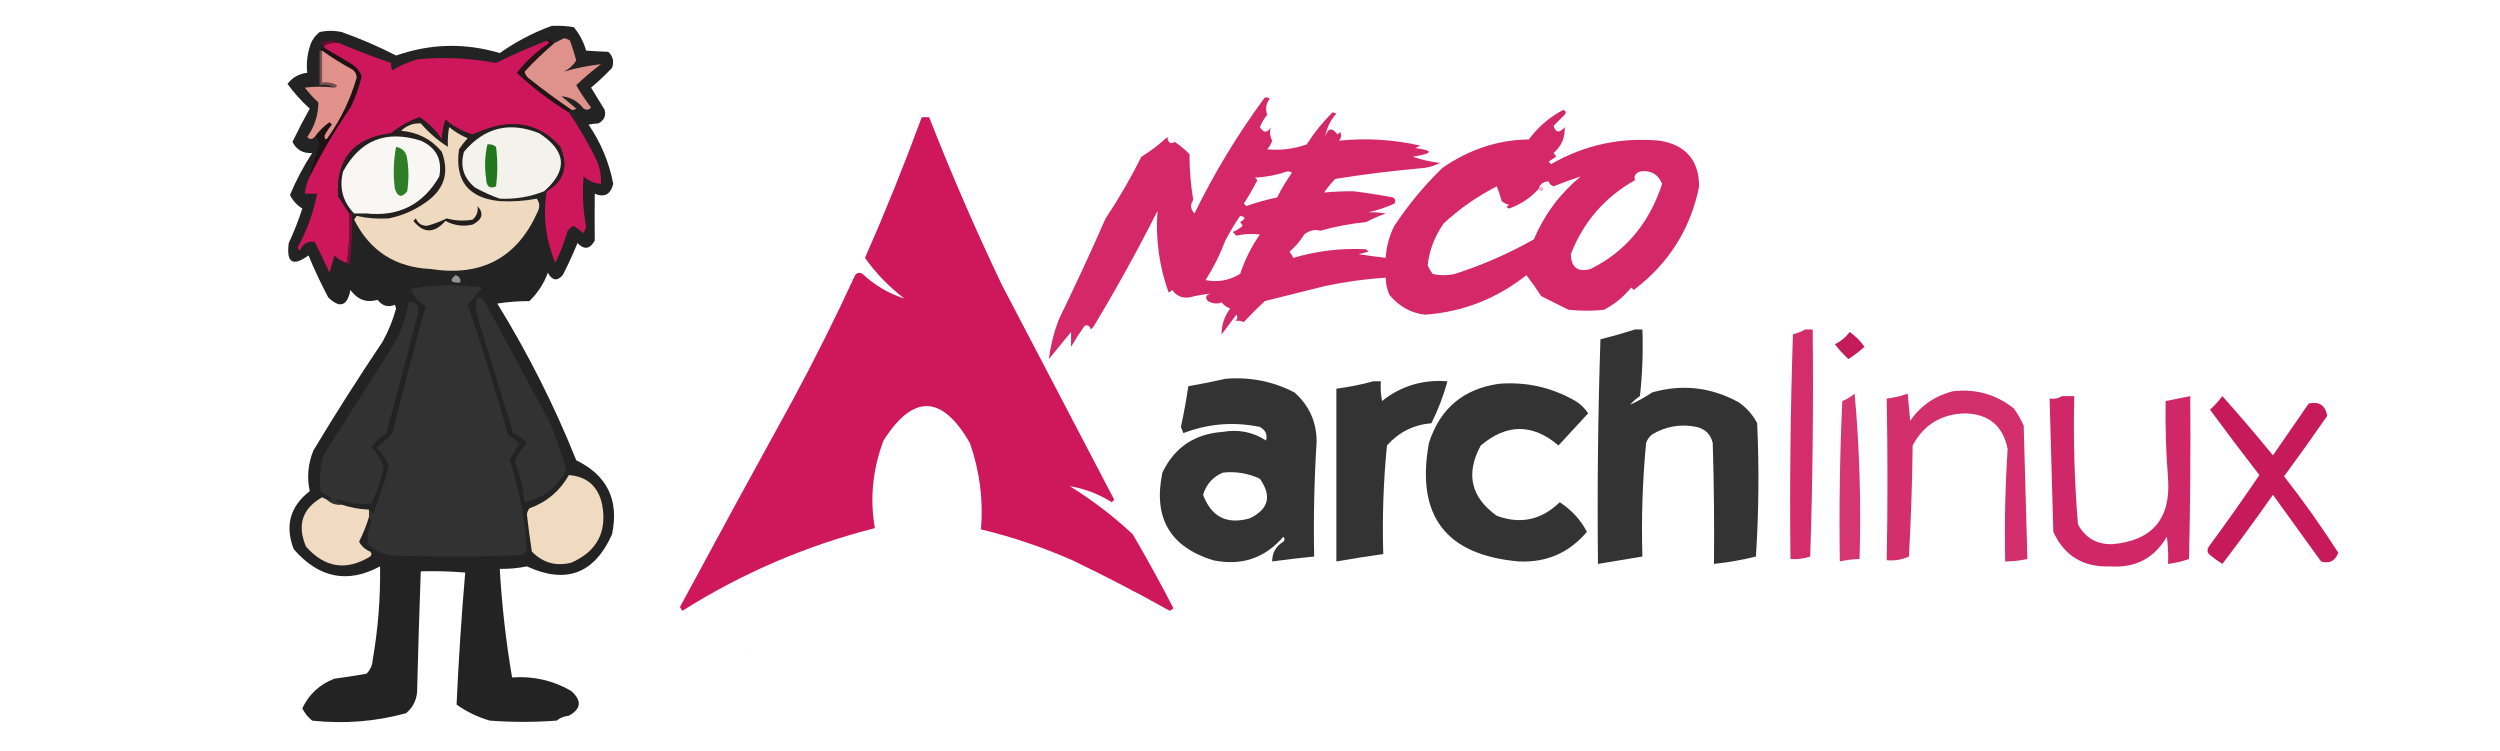
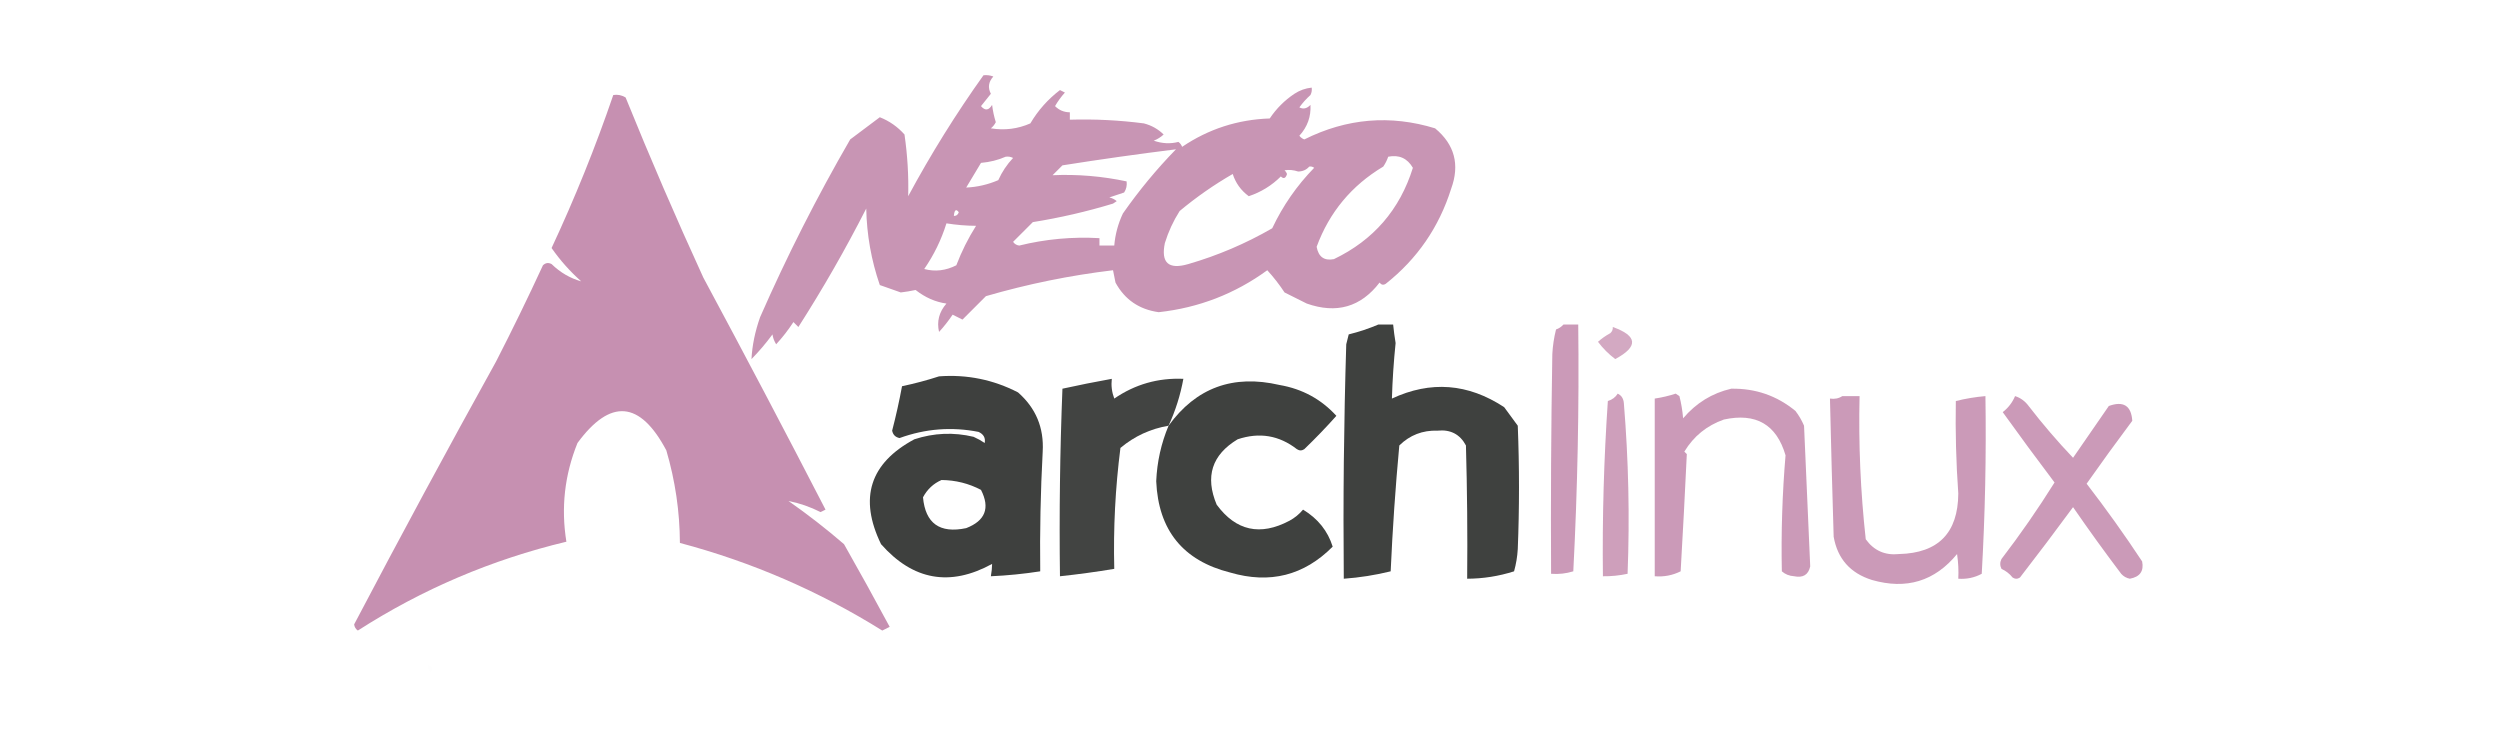
<svg xmlns="http://www.w3.org/2000/svg" version="1.1" width="1013px" height="304px" style="shape-rendering:geometricPrecision; text-rendering:geometricPrecision; image-rendering:optimizeQuality; fill-rule:evenodd; clip-rule:evenodd">
  <g>
-     <path style="opacity:0.878" fill="#060505" d="M 223.5,10.5 C 226.518,10.335 229.518,10.502 232.5,11C 234.819,13.803 236.485,16.97 237.5,20.5C 240.386,20.71 243.386,20.877 246.5,21C 248.396,22.808 248.896,24.975 248,27.5C 245.291,30.378 242.458,33.044 239.5,35.5C 241.333,38.5 243.167,41.5 245,44.5C 245.63,46.903 244.797,48.737 242.5,50C 240.915,50.085 239.582,50.251 238.5,50.5C 243.478,57.792 246.811,65.792 248.5,74.5C 247.395,78.815 244.895,80.148 241,78.5C 240.934,84.837 240.934,91.17 241,97.5C 239.053,100.986 236.72,101.319 234,98.5C 232.186,102.953 230.186,107.286 228,111.5C 225.724,114.064 223.724,113.73 222,110.5C 220.371,114.931 217.871,118.764 214.5,122C 210.153,122.002 205.82,122.335 201.5,123C 213.965,143.208 224.632,164.375 233.5,186.5C 246.081,192.664 250.914,202.664 248,216.5C 240.848,232.496 229.348,236.829 213.5,229.5C 209.868,230.246 206.202,230.579 202.5,230.5C 203.344,245.254 205.011,259.92 207.5,274.5C 216.13,273.879 224.13,275.712 231.5,280C 235.84,283.934 235.507,287.267 230.5,290C 228.616,290.216 226.949,290.883 225.5,292C 216.5,292.667 207.5,292.667 198.5,292C 193.649,290.603 189.149,288.436 185,285.5C 185.807,267.608 186.974,249.774 188.5,232C 182.509,231.501 176.509,231.334 170.5,231.5C 169.908,247.827 169.408,264.161 169,280.5C 168.681,283.973 167.181,286.806 164.5,289C 152.142,292.389 139.476,293.389 126.5,292C 124.773,290.611 123.439,288.944 122.5,287C 125.215,281.287 129.548,277.287 135.5,275C 139.848,274.427 144.181,273.76 148.5,273C 150.004,271.509 150.837,269.676 151,267.5C 153.189,254.903 154.189,242.236 154,229.5C 140.852,236.577 129.186,234.244 119,222.5C 115.379,212.996 117.546,205.162 125.5,199C 124.298,193.426 124.798,187.926 127,182.5C 135.966,167.603 145.3,152.937 155,138.5C 157.36,134.245 159.193,129.745 160.5,125C 160.333,124.5 160.167,124 160,123.5C 157.279,124.661 154.946,123.994 153,121.5C 148.555,122.804 144.888,121.471 142,117.5C 140.711,124.069 137.711,125.069 133,120.5C 130.06,114.954 127.394,109.287 125,103.5C 118.63,108.148 115.963,106.482 117,98.5C 119.11,93.945 120.944,89.278 122.5,84.5C 120.295,83.129 118.628,81.296 117.5,79C 119.983,73.032 122.983,67.366 126.5,62C 122.816,62.239 120.149,60.739 118.5,57.5C 120.721,52.89 123.054,48.39 125.5,44C 122.13,40.965 119.13,37.632 116.5,34C 118.503,31.36 121.169,29.86 124.5,29.5C 124.039,25.493 124.539,21.493 126,17.5C 126.785,15.714 127.951,14.214 129.5,13C 132.5,12.333 135.5,12.333 138.5,13C 146.079,15.69 153.412,18.856 160.5,22.5C 174.408,17.637 188.408,17.304 202.5,21.5C 209.052,16.879 216.052,13.213 223.5,10.5 Z" />
+     <path style="opacity:0.924" fill="#c48cae" d="M 398.5,30.5 C 399.873,30.343 401.207,30.51 402.5,31C 400.536,33.167 400.202,35.501 401.5,38C 400.167,39.667 398.833,41.333 397.5,43C 399.137,44.951 400.637,44.784 402,42.5C 402.287,44.891 402.787,47.224 403.5,49.5C 403.023,50.478 402.357,51.311 401.5,52C 407.042,52.913 412.375,52.246 417.5,50C 420.629,44.705 424.629,40.205 429.5,36.5C 430.167,36.833 430.833,37.167 431.5,37.5C 429.973,39.193 428.64,41.027 427.5,43C 429.158,44.663 431.158,45.496 433.5,45.5C 433.5,46.5 433.5,47.5 433.5,48.5C 443.545,48.205 453.545,48.705 463.5,50C 466.623,50.809 469.289,52.309 471.5,54.5C 470.335,55.584 469.002,56.417 467.5,57C 470.856,58.186 474.189,58.353 477.5,57.5C 478.192,58.025 478.692,58.692 479,59.5C 489.698,52.268 501.531,48.434 514.5,48C 517.167,44 520.5,40.667 524.5,38C 526.65,36.589 528.984,35.755 531.5,35.5C 531.649,36.552 531.483,37.552 531,38.5C 529.315,40.017 527.815,41.684 526.5,43.5C 528.061,44.347 529.561,44.014 531,42.5C 531.265,47.256 529.765,51.423 526.5,55C 527.025,55.692 527.692,56.192 528.5,56.5C 545.661,47.928 563.328,46.428 581.5,52C 589.416,58.557 591.583,66.724 588,76.5C 583.094,92.067 574.26,104.9 561.5,115C 560.551,115.617 559.718,115.451 559,114.5C 551.392,124.418 541.558,127.251 529.5,123C 526.5,121.5 523.5,120 520.5,118.5C 518.408,115.319 516.075,112.319 513.5,109.5C 500.381,119.055 485.715,124.722 469.5,126.5C 461.581,125.395 455.747,121.395 452,114.5C 451.667,112.833 451.333,111.167 451,109.5C 433.598,111.581 416.431,115.081 399.5,120C 396.333,123.167 393.167,126.333 390,129.5C 388.667,128.833 387.333,128.167 386,127.5C 384.327,130.001 382.493,132.334 380.5,134.5C 379.526,130.23 380.526,126.397 383.5,123C 379.056,122.386 374.889,120.553 371,117.5C 369.016,117.926 367.016,118.26 365,118.5C 361.904,117.4 359.071,116.4 356.5,115.5C 353.043,105.471 351.21,95.138 351,84.5C 342.577,101.024 333.41,117.024 323.5,132.5C 322.833,131.833 322.167,131.167 321.5,130.5C 319.397,133.72 317.064,136.72 314.5,139.5C 313.719,138.271 313.219,136.938 313,135.5C 310.394,139.059 307.56,142.393 304.5,145.5C 304.786,139.967 305.953,134.3 308,128.5C 318.873,103.752 331.04,79.752 344.5,56.5C 348.5,53.5 352.5,50.5 356.5,47.5C 360.361,49.02 363.695,51.353 366.5,54.5C 367.711,62.873 368.211,71.206 368,79.5C 377.176,62.467 387.343,46.134 398.5,30.5 Z M 476.5,60.5 C 468.626,68.583 461.459,77.249 455,86.5C 453.051,90.629 451.884,94.963 451.5,99.5C 449.5,99.5 447.5,99.5 445.5,99.5C 445.5,98.5 445.5,97.5 445.5,96.5C 434.499,95.872 423.665,96.872 413,99.5C 411.941,99.37 411.108,98.87 410.5,98C 413.167,95.333 415.833,92.667 418.5,90C 429.528,88.236 440.361,85.736 451,82.5C 451.5,82.167 452,81.833 452.5,81.5C 451.624,80.749 450.624,80.249 449.5,80C 451.5,79.333 453.5,78.667 455.5,78C 456.38,76.644 456.714,75.144 456.5,73.5C 446.552,71.385 436.552,70.552 426.5,71C 427.833,69.667 429.167,68.333 430.5,67C 445.814,64.577 461.147,62.41 476.5,60.5 Z M 407.5,63.5 C 408.552,63.35 409.552,63.517 410.5,64C 408.004,66.656 406.004,69.656 404.5,73C 400.291,74.803 395.958,75.803 391.5,76C 393.5,72.667 395.5,69.333 397.5,66C 401.09,65.689 404.423,64.856 407.5,63.5 Z M 562.5,63.5 C 566.91,62.623 570.243,64.123 572.5,68C 567.199,84.968 556.533,97.301 540.5,105C 536.579,105.765 534.245,104.098 533.5,100C 538.65,86.013 547.65,75.18 560.5,67.5C 561.362,66.234 562.029,64.901 562.5,63.5 Z M 530.5,67.5 C 531.239,67.369 531.906,67.536 532.5,68C 525.477,75.207 519.811,83.374 515.5,92.5C 504.746,98.711 493.412,103.544 481.5,107C 473.512,109.341 470.345,106.508 472,98.5C 473.427,93.878 475.427,89.545 478,85.5C 484.73,79.884 491.897,74.884 499.5,70.5C 500.695,74.196 502.862,77.196 506,79.5C 510.953,77.856 515.286,75.189 519,71.5C 520.131,72.604 520.965,72.27 521.5,70.5C 521.291,69.914 520.957,69.414 520.5,69C 522.326,68.708 524.159,68.875 526,69.5C 527.876,69.475 529.376,68.809 530.5,67.5 Z M 386.5,87.5 C 386.73,85.017 387.397,84.517 388.5,86C 388.164,87.03 387.497,87.53 386.5,87.5 Z M 383.5,90.5 C 387.519,91.147 391.519,91.48 395.5,91.5C 392.302,96.563 389.635,101.897 387.5,107.5C 383.194,109.675 378.861,110.175 374.5,109C 378.44,103.286 381.44,97.12 383.5,90.5 Z" />
  </g>
  <g>
-     <path style="opacity:1" fill="#6c0b2f" d="M 137.5,17.5 C 135.265,17.205 133.265,17.539 131.5,18.5C 130.957,18.44 130.624,18.107 130.5,17.5C 132.973,16.203 135.307,16.203 137.5,17.5 Z" />
+     <path style="opacity:0.964" fill="#c48cae" d="M 248.5,38.5 C 250.288,38.215 251.955,38.548 253.5,39.5C 263.449,64.066 273.949,88.4 285,112.5C 301.755,143.675 318.255,175.009 334.5,206.5C 333.833,206.833 333.167,207.167 332.5,207.5C 328.274,205.372 323.941,203.872 319.5,203C 327.286,208.451 334.786,214.285 342,220.5C 348.294,231.586 354.46,242.753 360.5,254C 359.5,254.5 358.5,255 357.5,255.5C 331.946,239.556 304.612,227.723 275.5,220C 275.435,207.283 273.602,194.783 270,182.5C 259.327,162.364 247.327,161.364 234,179.5C 228.776,192.402 227.276,205.735 229.5,219.5C 199.267,226.741 171.1,238.741 145,255.5C 144.13,254.892 143.63,254.059 143.5,253C 162.278,217.277 181.445,181.777 201,146.5C 207.606,133.623 213.939,120.623 220,107.5C 221.049,106.483 222.216,106.316 223.5,107C 227.029,110.421 231.029,112.755 235.5,114C 230.943,109.946 226.943,105.446 223.5,100.5C 232.953,80.264 241.286,59.598 248.5,38.5 Z" />
  </g>
  <g>
-     <path style="opacity:1" fill="#cd165b" d="M 221.5,16.5 C 222.043,16.56 222.376,16.893 222.5,17.5C 217.54,20.792 213.207,24.792 209.5,29.5C 215.952,35.559 222.952,40.892 230.5,45.5C 234.768,51.677 238.601,58.344 242,65.5C 243.149,68.393 243.649,71.393 243.5,74.5C 240.821,74.327 238.487,73.327 236.5,71.5C 235.89,78.32 236.224,85.154 237.5,92C 237.167,92.833 236.833,93.667 236.5,94.5C 235.167,93.5 233.833,92.5 232.5,91.5C 231.522,91.977 230.689,92.643 230,93.5C 228.716,98.024 227.05,102.357 225,106.5C 221.116,97.099 219.95,87.433 221.5,77.5C 228.581,73.32 230.415,67.32 227,59.5C 220.209,51.694 211.709,48.861 201.5,51C 198.065,51.885 194.732,53.051 191.5,54.5C 187.39,53.279 183.723,51.279 180.5,48.5C 179.682,51.107 179.182,53.774 179,56.5C 176.654,52.821 173.654,49.821 170,47.5C 165.777,49.027 161.944,51.193 158.5,54C 143.305,55.854 136.138,64.354 137,79.5C 138.511,81.862 140.011,84.195 141.5,86.5C 141.824,93.354 141.491,100.021 140.5,106.5C 138.606,105.952 136.94,104.952 135.5,103.5C 134.833,105.833 134.167,108.167 133.5,110.5C 131.595,106.283 129.595,102.116 127.5,98C 124.716,97.583 122.716,98.749 121.5,101.5C 121.167,101.167 120.833,100.833 120.5,100.5C 124.316,93.544 126.983,86.21 128.5,78.5C 126.833,78.5 125.167,78.5 123.5,78.5C 123.767,76.035 124.434,73.701 125.5,71.5C 130.265,61.863 135.765,52.529 142,43.5C 143.926,39.483 145.426,35.316 146.5,31C 145.73,28.931 144.397,27.265 142.5,26C 138.806,23.822 135.139,21.655 131.5,19.5C 131.5,19.167 131.5,18.833 131.5,18.5C 133.265,17.539 135.265,17.205 137.5,17.5C 144.396,20.448 151.396,23.115 158.5,25.5C 158.351,26.552 158.517,27.552 159,28.5C 162.232,26.477 165.732,24.977 169.5,24C 180.085,23.045 190.585,23.545 201,25.5C 207.631,22.227 214.464,19.227 221.5,16.5 Z" />
+     <path style="opacity:0.931" fill="#313331" d="M 558.5,131.5 C 560.5,131.5 562.5,131.5 564.5,131.5C 564.749,134.002 565.083,136.502 565.5,139C 564.723,146.559 564.223,154.059 564,161.5C 579.695,154.182 594.862,155.349 609.5,165C 611.333,167.5 613.167,170 615,172.5C 615.667,189.167 615.667,205.833 615,222.5C 614.821,225.553 614.321,228.553 613.5,231.5C 607.326,233.473 600.993,234.473 594.5,234.5C 594.667,216.497 594.5,198.497 594,180.5C 591.581,175.961 587.748,173.961 582.5,174.5C 576.439,174.302 571.272,176.302 567,180.5C 565.427,197.467 564.26,214.467 563.5,231.5C 557.257,233.04 550.924,234.04 544.5,234.5C 544.196,202.819 544.529,171.152 545.5,139.5C 545.833,138.167 546.167,136.833 546.5,135.5C 550.71,134.456 554.71,133.123 558.5,131.5 Z" />
  </g>
  <g>
-     <path style="opacity:1" fill="#df918b" d="M 231.5,44.5 C 225.735,40.583 220.068,36.416 214.5,32C 213.426,31.261 212.759,30.261 212.5,29C 216.28,24.942 220.28,21.109 224.5,17.5C 225.8,16.892 227.133,16.226 228.5,15.5C 229.442,15.608 230.275,15.941 231,16.5C 231.934,19.136 232.768,21.803 233.5,24.5C 232.293,26.449 230.627,27.949 228.5,29C 233.389,27.596 238.389,26.596 243.5,26C 239.995,28.675 236.661,31.509 233.5,34.5C 235.252,37.672 237.252,40.672 239.5,43.5C 238.635,44.583 237.635,44.749 236.5,44C 234.088,40.967 231.088,39.3 227.5,39C 229.5,40.667 231.5,42.333 233.5,44C 232.906,44.464 232.239,44.631 231.5,44.5 Z" />
+     <path style="opacity:0.878" fill="#c48cae" d="M 633.5,131.5 C 635.5,131.5 637.5,131.5 639.5,131.5C 639.894,164.859 639.227,198.192 637.5,231.5C 634.579,232.407 631.579,232.74 628.5,232.5C 628.333,202.831 628.5,173.165 629,143.5C 629.176,140.118 629.676,136.785 630.5,133.5C 631.739,133.058 632.739,132.391 633.5,131.5 Z" />
  </g>
  <g>
-     <path style="opacity:1" fill="#1e1213" d="M 129.5,20.5 C 129.842,19.662 130.508,19.328 131.5,19.5C 135.139,21.655 138.806,23.822 142.5,26C 144.397,27.265 145.73,28.931 146.5,31C 145.426,35.316 143.926,39.483 142,43.5C 135.765,52.529 130.265,61.863 125.5,71.5C 126.501,67.139 127.834,62.806 129.5,58.5C 129.36,56.97 128.693,55.97 127.5,55.5C 129.146,53.188 131.146,51.188 133.5,49.5C 133.833,49.833 134.167,50.167 134.5,50.5C 133.289,51.874 132.289,53.374 131.5,55C 131.611,56.721 132.111,56.888 133,55.5C 138.167,48.165 142,40.165 144.5,31.5C 144.471,29.971 143.804,28.804 142.5,28C 138.304,25.739 134.304,23.239 130.5,20.5C 130.167,20.5 129.833,20.5 129.5,20.5 Z" />
+     <path style="opacity:0.749" fill="#c48cae" d="M 653.5,132.5 C 663.592,136.105 663.926,140.439 654.5,145.5C 651.833,143.5 649.5,141.167 647.5,138.5C 649.028,137.139 650.695,135.972 652.5,135C 653.252,134.329 653.586,133.496 653.5,132.5 Z" />
  </g>
  <g>
-     <path style="opacity:1" fill="#774e4b" d="M 129.5,20.5 C 129.833,20.5 130.167,20.5 130.5,20.5C 130.5,24.833 130.5,29.167 130.5,33.5C 132.604,33.201 134.604,33.534 136.5,34.5C 136.376,35.107 136.043,35.44 135.5,35.5C 133.735,34.539 131.735,34.205 129.5,34.5C 129.5,29.833 129.5,25.167 129.5,20.5 Z" />
+     <path style="opacity:0.935" fill="#313331" d="M 380.5,152.5 C 391.798,151.66 402.465,153.826 412.5,159C 419.726,165.336 423.059,173.336 422.5,183C 421.642,199.155 421.309,215.322 421.5,231.5C 414.878,232.532 408.212,233.199 401.5,233.5C 401.815,231.774 401.981,230.107 402,228.5C 384.957,237.826 369.957,235.16 357,220.5C 347.952,201.85 352.452,187.683 370.5,178C 378.436,175.405 386.436,175.071 394.5,177C 396.081,177.707 397.581,178.54 399,179.5C 399.379,177.43 398.545,175.93 396.5,175C 385.622,172.862 374.955,173.696 364.5,177.5C 362.833,177.167 361.833,176.167 361.5,174.5C 363.048,168.546 364.381,162.546 365.5,156.5C 370.686,155.404 375.686,154.07 380.5,152.5 Z M 381.5,194.5 C 387.207,194.558 392.541,195.891 397.5,198.5C 401.249,205.842 399.249,211.008 391.5,214C 380.786,216.253 374.953,212.087 374,201.5C 375.742,198.254 378.242,195.921 381.5,194.5 Z" />
  </g>
  <g>
-     <path style="opacity:1" fill="#e1928b" d="M 130.5,20.5 C 134.304,23.239 138.304,25.739 142.5,28C 143.804,28.804 144.471,29.971 144.5,31.5C 142,40.165 138.167,48.165 133,55.5C 132.111,56.888 131.611,56.721 131.5,55C 132.289,53.374 133.289,51.874 134.5,50.5C 134.167,50.167 133.833,49.833 133.5,49.5C 131.146,51.188 129.146,53.188 127.5,55.5C 126.425,56.562 125.425,56.562 124.5,55.5C 127.493,51.213 128.993,46.546 129,41.5C 126.982,39.65 125.149,37.65 123.5,35.5C 127.425,35.002 131.425,35.002 135.5,35.5C 136.043,35.44 136.376,35.107 136.5,34.5C 134.604,33.534 132.604,33.201 130.5,33.5C 130.5,29.167 130.5,24.833 130.5,20.5 Z" />
+     <path style="opacity:0.915" fill="#313331" d="M 473.5,172.5 C 466.191,173.737 459.691,176.737 454,181.5C 451.925,197.75 451.091,214.084 451.5,230.5C 444.2,231.717 436.866,232.717 429.5,233.5C 429.167,208.158 429.5,182.825 430.5,157.5C 437.142,156.038 443.809,154.705 450.5,153.5C 450.187,156.247 450.52,158.914 451.5,161.5C 459.911,155.729 469.245,153.063 479.5,153.5C 478.302,160.093 476.302,166.427 473.5,172.5 Z" />
  </g>
  <g>
-     <path style="opacity:0.925" fill="#d0175c" d="M 512.5,39.5 C 513.239,39.369 513.906,39.536 514.5,40C 512.955,42.085 512.622,44.252 513.5,46.5C 512.248,48.001 511.248,49.667 510.5,51.5C 512.098,53.973 513.598,53.973 515,51.5C 514.367,53.338 514.534,55.171 515.5,57C 515.05,58.285 514.383,59.452 513.5,60.5C 518.887,61.029 524.221,60.363 529.5,58.5C 532.547,53.704 536.047,49.37 540,45.5C 540.5,45.667 541,45.833 541.5,46C 538.991,48.843 537.491,52.01 537,55.5C 538,51.833 539.667,51.5 542,54.5C 542.333,54.167 542.667,53.833 543,53.5C 543.684,54.784 543.517,55.95 542.5,57C 553.572,55.861 564.572,56.528 575.5,59C 574.833,59.333 574.167,59.667 573.5,60C 581.096,60.991 580.762,62.158 572.5,63.5C 576.061,64.761 579.728,65.594 583.5,66C 581.608,66.973 579.608,67.64 577.5,68C 565.027,69.095 552.86,70.595 541,72.5C 539.389,74.21 537.889,76.043 536.5,78C 540.626,77.641 544.626,77.475 548.5,77.5C 553.86,78.17 559.193,79.003 564.5,80C 565.451,80.718 565.617,81.551 565,82.5C 561.659,84.039 558.159,85.206 554.5,86C 556.936,85.947 559.269,86.113 561.5,86.5C 558.749,87.5 556.082,88.667 553.5,90C 547.186,90.614 541.02,91.781 535,93.5C 532.758,92.825 530.591,93.325 528.5,95C 526.874,97.628 524.874,99.961 522.5,102C 523.126,102.75 523.626,103.584 524,104.5C 533.613,101.649 543.446,100.482 553.5,101C 553.833,101.333 554.167,101.667 554.5,102C 553.167,102.333 551.833,102.667 550.5,103C 554.17,103.548 557.837,104.048 561.5,104.5C 561.744,99.933 562.91,95.599 565,91.5C 570.697,82.901 577.197,75.068 584.5,68C 595.398,60.485 607.065,56.651 619.5,56.5C 623.258,51.406 627.925,47.406 633.5,44.5C 634.521,45.002 634.688,45.668 634,46.5C 632.5,48 631,49.5 629.5,51C 630.433,53.847 631.933,54.014 634,51.5C 634.239,55.674 632.739,59.174 629.5,62C 629.957,62.414 630.291,62.914 630.5,63.5C 629.5,64.167 628.5,64.833 627.5,65.5C 627.833,65.833 628.167,66.167 628.5,66.5C 642.075,58.707 656.742,55.541 672.5,57C 683.054,58.717 688.387,64.883 688.5,75.5C 685.025,92.764 676.191,106.764 662,117.5C 661.667,117.167 661.333,116.833 661,116.5C 657.914,120.257 654.248,123.257 650,125.5C 645.603,126.037 640.769,126.037 635.5,125.5C 631.833,123.667 628.167,121.833 624.5,120C 622.628,117.094 620.628,114.26 618.5,111.5C 606.384,121.067 592.717,126.401 577.5,127.5C 571.83,126.905 566.997,124.239 563,119.5C 562.023,117.26 561.523,114.927 561.5,112.5C 553.085,113.059 544.752,114.226 536.5,116C 528.516,117.998 520.516,119.998 512.5,122C 509.553,124.736 506.719,127.57 504,130.5C 502.992,130.018 501.825,129.852 500.5,130C 501.451,129.282 501.617,128.449 501,127.5C 499,130.167 497,132.833 495,135.5C 494.957,131.63 496.123,128.13 498.5,125C 497.069,124.535 495.903,123.701 495,122.5C 493.23,123.276 491.397,123.11 489.5,122C 488.185,120.605 488.519,119.605 490.5,119C 487.709,119.227 484.876,119.727 482,120.5C 479.019,120.919 476.686,119.919 475,117.5C 474.586,117.957 474.086,118.291 473.5,118.5C 469.694,107.786 468.194,96.786 469,85.5C 460.878,101.599 452.211,117.265 443,132.5C 442.667,132.833 442.333,133.167 442,133.5C 441.577,132.044 440.744,131.544 439.5,132C 437.542,134.748 435.709,137.582 434,140.5C 434,138.5 434,136.5 434,134.5C 431,138.167 428,141.833 425,145.5C 425.686,140.088 427.02,134.755 429,129.5C 435.59,115.984 441.924,102.317 448,88.5C 453.352,80.462 458.185,72.129 462.5,63.5C 466.27,61.197 469.77,58.531 473,55.5C 473.284,57.886 474.284,58.552 476,57.5C 478.185,58.928 480.185,60.595 482,62.5C 481.961,68.54 482.461,74.707 483.5,81C 482.198,82.923 482.365,84.757 484,86.5C 492.105,69.916 501.605,54.249 512.5,39.5 Z M 521.5,69.5 C 522.239,69.369 522.906,69.536 523.5,70C 521.248,73.168 519.248,76.501 517.5,80C 513.226,80.884 509.059,82.051 505,83.5C 504.667,83.167 504.333,82.833 504,82.5C 505.867,79.633 507.7,76.467 509.5,73C 509.167,72.667 508.833,72.333 508.5,72C 513.076,71.728 517.409,70.895 521.5,69.5 Z M 664.5,69.5 C 668.826,68.829 671.826,70.496 673.5,74.5C 668.259,90.51 658.592,102.01 644.5,109C 639.314,110.404 636.648,108.404 636.5,103C 641.574,89.924 650.24,79.924 662.5,73C 661.952,71.404 662.618,70.237 664.5,69.5 Z M 640.5,71.5 C 632.15,78.37 625.817,86.87 621.5,97C 611.373,102.726 600.706,107.393 589.5,111C 586.5,111.667 583.5,111.667 580.5,111C 579.707,109.915 579.04,108.748 578.5,107.5C 579.122,101.497 581.289,95.83 585,90.5C 591.476,84.526 598.643,79.526 606.5,75.5C 607.292,77.465 607.959,79.465 608.5,81.5C 609.376,82.251 610.376,82.751 611.5,83C 610.304,83.654 610.304,84.154 611.5,84.5C 616.217,82.815 620.217,80.148 623.5,76.5C 624.035,74.554 625.368,73.554 627.5,73.5C 627.811,74.478 628.478,75.144 629.5,75.5C 633.177,74.004 636.844,72.671 640.5,71.5 Z M 496.5,97.5 C 498.511,93.643 500.511,90.31 502.5,87.5C 504.815,87.799 504.815,88.632 502.5,90C 502.957,90.414 503.291,90.914 503.5,91.5C 502.335,92.584 501.002,93.417 499.5,94C 500,94.5 500.5,95 501,95.5C 503.884,94.797 507.051,94.63 510.5,95C 507.079,99.912 504.412,105.246 502.5,111C 498.07,113.656 493.404,114.489 488.5,113.5C 491.707,108.419 494.374,103.086 496.5,97.5 Z" />
+     <path style="opacity:0.933" fill="#313331" d="M 473.5,172.5 C 484.645,157.111 499.645,151.611 518.5,156C 527.665,157.579 535.331,161.746 541.5,168.5C 537.349,173.152 533.015,177.652 528.5,182C 527.5,182.667 526.5,182.667 525.5,182C 518.287,176.394 510.287,175.06 501.5,178C 491.048,184.287 488.215,193.121 493,204.5C 500.813,215.112 510.647,217.278 522.5,211C 524.609,209.859 526.442,208.359 528,206.5C 534.028,210.162 538.028,215.162 540,221.5C 528.394,233.194 514.561,236.694 498.5,232C 479.371,227.193 469.371,214.86 468.5,195C 468.83,187.181 470.497,179.681 473.5,172.5 Z" />
  </g>
  <g>
-     <path style="opacity:1" fill="#251415" d="M 221.5,16.5 C 221.56,15.957 221.893,15.624 222.5,15.5C 223.182,16.243 223.849,16.909 224.5,17.5C 220.28,21.109 216.28,24.942 212.5,29C 212.759,30.261 213.426,31.261 214.5,32C 220.068,36.416 225.735,40.583 231.5,44.5C 230.833,44.5 230.5,44.833 230.5,45.5C 222.952,40.892 215.952,35.559 209.5,29.5C 213.207,24.792 217.54,20.792 222.5,17.5C 222.376,16.893 222.043,16.56 221.5,16.5 Z" />
+     <path style="opacity:0.874" fill="#c48cae" d="M 701.5,157.5 C 711.329,157.331 719.996,160.331 727.5,166.5C 728.919,168.336 730.086,170.336 731,172.5C 731.862,191.507 732.695,210.507 733.5,229.5C 732.76,232.899 730.594,234.232 727,233.5C 725.019,233.371 723.353,232.704 722,231.5C 721.682,215.785 722.182,200.118 723.5,184.5C 719.855,172 711.521,167.167 698.5,170C 691.577,172.451 686.243,176.784 682.5,183C 682.833,183.333 683.167,183.667 683.5,184C 682.755,199.778 681.922,215.611 681,231.5C 677.715,233.137 674.215,233.804 670.5,233.5C 670.5,209.5 670.5,185.5 670.5,161.5C 673.376,161.073 676.209,160.406 679,159.5C 679.5,159.833 680,160.167 680.5,160.5C 681.244,163.443 681.744,166.443 682,169.5C 687.253,163.298 693.753,159.298 701.5,157.5 Z" />
  </g>
  <g>
-     <path style="opacity:1" fill="#261f1f" d="M 221.5,77.5 C 221.167,77.5 220.833,77.5 220.5,77.5C 230.173,68.993 229.506,61.16 218.5,54C 206.454,49.131 196.288,51.631 188,61.5C 186.347,67.378 187.847,72.212 192.5,76C 195.815,77.83 199.149,79.33 202.5,80.5C 202.5,80.833 202.5,81.167 202.5,81.5C 189.726,80.225 184.226,73.225 186,60.5C 187.046,58.91 188.213,57.41 189.5,56C 186.751,54.877 184.251,53.377 182,51.5C 181.503,54.146 181.336,56.813 181.5,59.5C 177.47,56.986 173.804,53.819 170.5,50C 167.478,49.836 164.811,50.836 162.5,53C 169.259,53.549 174.759,56.382 179,61.5C 182.183,69.98 180.017,76.813 172.5,82C 167.964,85.234 162.964,87.401 157.5,88.5C 154.5,87.833 151.5,87.167 148.5,86.5C 161.628,87.85 171.462,82.85 178,71.5C 179.277,64.64 176.777,59.807 170.5,57C 156.476,52.559 145.976,56.726 139,69.5C 137.38,76.076 138.88,81.743 143.5,86.5C 143.167,86.5 142.833,86.5 142.5,86.5C 142.167,86.5 141.833,86.5 141.5,86.5C 140.011,84.195 138.511,81.862 137,79.5C 136.138,64.354 143.305,55.854 158.5,54C 161.944,51.193 165.777,49.027 170,47.5C 173.654,49.821 176.654,52.821 179,56.5C 179.182,53.774 179.682,51.107 180.5,48.5C 183.723,51.279 187.39,53.279 191.5,54.5C 194.732,53.051 198.065,51.885 201.5,51C 211.709,48.861 220.209,51.694 227,59.5C 230.415,67.32 228.581,73.32 221.5,77.5 Z" />
+     <path style="opacity:0.833" fill="#c48cae" d="M 655.5,159.5 C 657.045,160.23 657.878,161.563 658,163.5C 659.884,186.488 660.384,209.488 659.5,232.5C 656.214,233.207 652.881,233.54 649.5,233.5C 649.219,209.804 649.886,186.138 651.5,162.5C 653.261,161.965 654.594,160.965 655.5,159.5 Z" />
  </g>
  <g>
-     <path style="opacity:0.999" fill="#cf175c" d="M 373.5,47.5 C 374.5,47.5 375.5,47.5 376.5,47.5C 385.49,70.484 395.323,93.151 406,115.5C 421.167,144.5 436.333,173.5 451.5,202.5C 451.167,202.833 450.833,203.167 450.5,203.5C 445.165,200.153 439.498,197.987 433.5,197C 442.63,202.651 451.13,209.151 459,216.5C 464.754,226.339 470.254,236.339 475.5,246.5C 475,246.833 474.5,247.167 474,247.5C 461.085,240.292 447.918,233.458 434.5,227C 422.537,221.735 410.204,217.568 397.5,214.5C 398.476,202.568 396.976,190.901 393,179.5C 381.703,159.909 370.036,159.575 358,178.5C 353.584,190.243 352.417,202.077 354.5,214C 326.727,221.054 300.727,232.22 276.5,247.5C 276.167,247 275.833,246.5 275.5,246C 290.532,218.103 305.699,190.269 321,162.5C 330.027,145.779 338.527,128.779 346.5,111.5C 347.365,110.417 348.365,110.251 349.5,111C 354.529,115.672 360.195,119.005 366.5,121C 360.313,116.313 354.98,110.813 350.5,104.5C 358.762,85.71 366.428,66.71 373.5,47.5 Z" />
+     <path style="opacity:0.878" fill="#c48cae" d="M 746.5,160.5 C 748.833,160.5 751.167,160.5 753.5,160.5C 753.047,179.904 753.88,199.238 756,218.5C 759.308,223.105 763.808,225.105 769.5,224.5C 785.387,224.113 793.387,215.946 793.5,200C 792.615,187.517 792.282,175.017 792.5,162.5C 796.443,161.514 800.443,160.848 804.5,160.5C 804.866,184.524 804.366,208.524 803,232.5C 800.049,234.076 796.883,234.743 793.5,234.5C 793.665,231.15 793.498,227.817 793,224.5C 783.961,235.522 772.461,239.022 758.5,235C 749.744,232.25 744.578,226.416 743,217.5C 742.433,198.833 741.933,180.166 741.5,161.5C 743.415,161.784 745.081,161.451 746.5,160.5 Z" />
  </g>
  <g>
-     <path style="opacity:1" fill="#f3f2ed" d="M 220.5,77.5 C 214.747,79.783 208.747,80.783 202.5,80.5C 199.149,79.33 195.815,77.83 192.5,76C 187.847,72.212 186.347,67.378 188,61.5C 196.288,51.631 206.454,49.131 218.5,54C 229.506,61.16 230.173,68.993 220.5,77.5 Z" />
+     <path style="opacity:0.876" fill="#c48cae" d="M 816.5,160.5 C 818.716,161.203 820.549,162.536 822,164.5C 827.626,171.794 833.626,178.794 840,185.5C 844.833,178.5 849.667,171.5 854.5,164.5C 860.422,162.37 863.589,164.37 864,170.5C 857.711,178.912 851.544,187.412 845.5,196C 853.388,206.222 860.888,216.722 868,227.5C 868.765,231.421 867.098,233.755 863,234.5C 861.605,234.22 860.438,233.553 859.5,232.5C 852.806,223.64 846.306,214.64 840,205.5C 832.955,215.09 825.788,224.59 818.5,234C 817.5,234.667 816.5,234.667 815.5,234C 814.271,232.471 812.771,231.304 811,230.5C 810.333,229.167 810.333,227.833 811,226.5C 818.66,216.515 825.827,206.182 832.5,195.5C 825.373,186.072 818.373,176.572 811.5,167C 813.765,165.243 815.431,163.076 816.5,160.5 Z" />
  </g>
  <g>
-     <path style="opacity:1" fill="#f9f7f3" d="M 148.5,86.5 C 146.833,86.5 145.167,86.5 143.5,86.5C 138.88,81.743 137.38,76.076 139,69.5C 145.976,56.726 156.476,52.559 170.5,57C 176.777,59.807 179.277,64.64 178,71.5C 171.462,82.85 161.628,87.85 148.5,86.5 Z" />
-   </g>
-   <g>
-     <path style="opacity:1" fill="#22771d" d="M 197.5,58.5 C 198.822,58.33 199.989,58.663 201,59.5C 201.667,64.833 201.667,70.167 201,75.5C 198.443,76.646 197.11,75.646 197,72.5C 196.283,67.78 196.45,63.114 197.5,58.5 Z" />
-   </g>
-   <g>
-     <path style="opacity:1" fill="#2e7d27" d="M 160.5,59.5 C 163.188,60.024 164.688,61.691 165,64.5C 165.667,68.833 165.667,73.167 165,77.5C 162.81,80.249 161.143,79.915 160,76.5C 159.26,70.782 159.427,65.115 160.5,59.5 Z" />
-   </g>
-   <g>
-     <path style="opacity:0.733" fill="#d0175c" d="M 584.5,65.5 C 585.833,66.167 585.833,66.167 584.5,65.5 Z" />
-   </g>
-   <g>
-     <path style="opacity:0.333" fill="#d0175c" d="M 623.5,76.5 C 624.363,75.537 625.03,75.537 625.5,76.5C 624.743,77.773 624.077,77.773 623.5,76.5 Z" />
-   </g>
-   <g>
-     <path style="opacity:1" fill="#efdac0" d="M 202.5,81.5 C 207.565,81.781 212.565,81.448 217.5,80.5C 218.631,82.075 218.798,83.741 218,85.5C 209.713,104.403 195.213,112.236 174.5,109C 160.194,108.34 149.86,101.673 143.5,89C 143.833,88.5 144.167,88 144.5,87.5C 148.765,88.439 153.098,88.772 157.5,88.5C 162.964,87.401 167.964,85.234 172.5,82C 180.017,76.813 182.183,69.98 179,61.5C 174.759,56.382 169.259,53.549 162.5,53C 164.811,50.836 167.478,49.836 170.5,50C 173.804,53.819 177.47,56.986 181.5,59.5C 181.336,56.813 181.503,54.146 182,51.5C 184.251,53.377 186.751,54.877 189.5,56C 188.213,57.41 187.046,58.91 186,60.5C 184.226,73.225 189.726,80.225 202.5,81.5 Z" />
-   </g>
-   <g>
-     <path style="opacity:1" fill="#7b0d37" d="M 141.5,86.5 C 141.833,86.5 142.167,86.5 142.5,86.5C 142.83,93.532 142.497,100.532 141.5,107.5C 140.893,107.376 140.56,107.043 140.5,106.5C 141.491,100.021 141.824,93.354 141.5,86.5 Z" />
-   </g>
-   <g>
-     <path style="opacity:1" fill="#211e1b" d="M 193.5,83.5 C 196.135,86.469 195.469,88.969 191.5,91C 187.628,91.891 183.962,91.391 180.5,89.5C 175.956,94.635 171.623,94.635 167.5,89.5C 167.833,89.167 168.167,88.833 168.5,88.5C 169.337,90.505 170.837,91.505 173,91.5C 175.806,90.759 178.473,89.759 181,88.5C 184.471,89.455 187.971,89.622 191.5,89C 193.155,87.556 193.822,85.722 193.5,83.5 Z" />
-   </g>
-   <g>
-     <path style="opacity:1" fill="#98938c" d="M 184.5,111.5 C 186.048,111.821 186.715,112.821 186.5,114.5C 182.627,114.666 181.96,113.666 184.5,111.5 Z" />
-   </g>
-   <g>
-     <path style="opacity:1" fill="#323232" d="M 149.5,209.5 C 149.5,208.5 149.5,207.5 149.5,206.5C 150.222,206.918 150.722,207.584 151,208.5C 153.57,202.123 155.737,195.623 157.5,189C 156.48,186.132 154.813,183.632 152.5,181.5C 154.817,179.684 156.984,177.684 159,175.5C 163.304,158.26 167.804,141.093 172.5,124C 169.574,122.493 167.574,120.159 166.5,117C 176.132,115.307 185.799,115.141 195.5,116.5C 193.5,118.833 191.5,121.167 189.5,123.5C 195.462,141.015 200.962,158.681 206,176.5C 207.803,177.313 209.303,178.48 210.5,180C 208.947,182.048 207.614,184.215 206.5,186.5C 210.506,198.528 212.839,210.862 213.5,223.5C 212.624,224.251 211.624,224.751 210.5,225C 192.833,225.667 175.167,225.667 157.5,225C 154.302,224.152 151.469,222.652 149,220.5C 148.74,217.423 149.24,214.423 150.5,211.5C 150.457,210.584 150.124,209.917 149.5,209.5 Z" />
-   </g>
-   <g>
-     <path style="opacity:1" fill="#323232" d="M 193.5,120.5 C 194.496,120.414 195.329,120.748 196,121.5C 204.971,138.103 213.971,154.77 223,171.5C 225.468,177.738 227.635,184.071 229.5,190.5C 225.847,197.489 220.18,201.823 212.5,203.5C 211.993,197.799 210.66,192.299 208.5,187C 209.789,184.259 211.455,181.759 213.5,179.5C 211.971,177.812 210.137,176.479 208,175.5C 202.849,159.236 197.849,142.902 193,126.5C 192.51,124.455 192.677,122.455 193.5,120.5 Z" />
-   </g>
-   <g>
-     <path style="opacity:1" fill="#323232" d="M 138.5,204.5 C 136.102,204.741 134.102,204.074 132.5,202.5C 133.239,202.631 133.906,202.464 134.5,202C 133.109,200.98 131.609,200.147 130,199.5C 129.339,194.442 129.672,189.442 131,184.5C 140.333,169.833 149.667,155.167 159,140.5C 162.463,134.943 164.629,128.943 165.5,122.5C 168.488,122.155 169.821,123.488 169.5,126.5C 165.316,142.903 160.983,159.236 156.5,175.5C 154.209,177.123 152.209,178.957 150.5,181C 152.606,183.43 154.273,186.096 155.5,189C 154.444,194.231 152.778,199.231 150.5,204C 146.064,204.581 141.731,204.081 137.5,202.5C 136.833,202.667 136.167,202.833 135.5,203C 136.737,203.232 137.737,203.732 138.5,204.5 Z" />
-   </g>
-   <g>
-     <path style="opacity:1" fill="#323332" d="M 662.5,133.5 C 663.5,133.5 664.5,133.5 665.5,133.5C 665.832,142.525 665.498,151.525 664.5,160.5C 663.019,161.48 661.685,162.647 660.5,164C 663.48,162.668 666.48,161.001 669.5,159C 681.658,155.545 693.324,156.878 704.5,163C 707.715,165.214 710.215,168.048 712,171.5C 712.833,189.509 712.666,207.509 711.5,225.5C 705.904,226.886 700.237,227.886 694.5,228.5C 694.667,212.163 694.5,195.83 694,179.5C 693.193,176.027 691.027,173.86 687.5,173C 681.078,171.699 675.078,172.699 669.5,176C 668.299,176.903 667.465,178.069 667,179.5C 665.548,194.762 665.048,210.095 665.5,225.5C 659.499,226.5 653.499,227.5 647.5,228.5C 647.167,198.159 647.5,167.826 648.5,137.5C 653.319,136.279 657.985,134.946 662.5,133.5 Z" />
-   </g>
-   <g>
-     <path style="opacity:0.905" fill="#cf175c" d="M 731.5,133.5 C 732.5,133.5 733.5,133.5 734.5,133.5C 734.833,164.174 734.5,194.841 733.5,225.5C 730.916,226.393 728.249,226.726 725.5,226.5C 725.167,196.159 725.5,165.826 726.5,135.5C 728.336,134.972 730.003,134.306 731.5,133.5 Z" />
-   </g>
-   <g>
-     <path style="opacity:1" fill="#c41b5b" d="M 749.5,134.5 C 751.812,136.146 753.812,138.146 755.5,140.5C 753.489,142.341 751.322,144.008 749,145.5C 747.005,143.671 745.172,141.671 743.5,139.5C 745.941,138.291 747.941,136.624 749.5,134.5 Z" />
-   </g>
-   <g>
-     <path style="opacity:1" fill="#323332" d="M 496.5,153.5 C 506.396,152.648 515.73,154.482 524.5,159C 530.484,164.304 533.484,170.97 533.5,179C 532.523,194.464 532.19,209.964 532.5,225.5C 526.82,226.058 521.153,226.725 515.5,227.5C 515.446,224.033 516.946,221.366 520,219.5C 520.667,218.833 520.667,218.167 520,217.5C 512.448,226.24 502.948,229.406 491.5,227C 474.026,221.574 467.192,209.741 471,191.5C 475.903,181.28 484.07,175.78 495.5,175C 501.845,173.88 507.679,175.047 513,178.5C 513.63,176.097 512.797,174.263 510.5,173C 499.965,170.798 489.632,171.631 479.5,175.5C 479.167,174.667 478.833,173.833 478.5,173C 479.696,167.523 480.696,162.023 481.5,156.5C 486.647,155.604 491.647,154.604 496.5,153.5 Z M 495.5,191.5 C 500.777,190.931 505.777,191.765 510.5,194C 515.417,200.932 514.083,206.265 506.5,210C 497.203,212.685 490.87,209.518 487.5,200.5C 488.794,196.209 491.461,193.209 495.5,191.5 Z" />
-   </g>
-   <g>
-     <path style="opacity:1" fill="#323332" d="M 556.5,154.5 C 557.5,154.5 558.5,154.5 559.5,154.5C 559.336,157.187 559.503,159.854 560,162.5C 567.703,156.375 576.536,153.708 586.5,154.5C 584.908,160.356 582.742,166.023 580,171.5C 572.796,172.102 566.796,175.102 562,180.5C 560.55,195.095 560.05,209.761 560.5,224.5C 554.148,225.392 547.815,226.392 541.5,227.5C 541.5,204.167 541.5,180.833 541.5,157.5C 546.684,156.807 551.684,155.807 556.5,154.5 Z" />
-   </g>
-   <g>
-     <path style="opacity:1" fill="#323332" d="M 607.5,155.5 C 618.163,154.666 628.163,156.832 637.5,162C 639.976,163.309 641.976,165.142 643.5,167.5C 639.472,171.859 635.472,176.193 631.5,180.5C 621.061,171.614 610.561,171.614 600,180.5C 593.792,191.955 595.958,201.455 606.5,209C 616.107,212.545 624.607,210.711 632,203.5C 636.851,206.673 640.518,210.673 643,215.5C 635.867,223.98 626.7,227.98 615.5,227.5C 585.799,224.955 573.633,208.955 579,179.5C 583.478,165.521 592.978,157.521 607.5,155.5 Z" />
-   </g>
-   <g>
-     <path style="opacity:0.899" fill="#cd185c" d="M 791.5,158.5 C 800.696,157.505 808.862,159.838 816,165.5C 817.586,167.67 818.92,170.004 820,172.5C 820.473,190.503 820.973,208.503 821.5,226.5C 818.545,227.159 815.545,227.492 812.5,227.5C 812.176,212.255 812.509,197.089 813.5,182C 811.696,172.7 806.029,167.866 796.5,167.5C 786.71,167.688 779.543,172.021 775,180.5C 774.833,195.511 774.333,210.511 773.5,225.5C 770.595,226.813 767.595,227.313 764.5,227C 764.902,205.242 764.902,183.409 764.5,161.5C 767.428,161.148 770.262,160.482 773,159.5C 773.333,163.167 773.667,166.833 774,170.5C 778.39,164.258 784.223,160.258 791.5,158.5 Z" />
-   </g>
-   <g>
-     <path style="opacity:0.866" fill="#ce175c" d="M 751.5,159.5 C 753.489,181.475 754.156,203.808 753.5,226.5C 750.794,226.575 748.127,226.908 745.5,227.5C 745.167,205.823 745.5,184.156 746.5,162.5C 748.396,161.725 750.063,160.725 751.5,159.5 Z" />
-   </g>
-   <g>
-     <path style="opacity:0.933" fill="#cc185c" d="M 835.5,160.5 C 837.167,160.5 838.833,160.5 840.5,160.5C 840.056,177.889 840.556,195.223 842,212.5C 844.998,218.001 849.665,220.668 856,220.5C 872.124,219.039 879.624,210.206 878.5,194C 877.674,183.516 877.341,173.016 877.5,162.5C 880.833,161.833 884.167,161.167 887.5,160.5C 887.667,182.503 887.5,204.503 887,226.5C 884.262,227.482 881.428,228.148 878.5,228.5C 878.665,224.818 878.499,221.152 878,217.5C 872.934,226.202 865.268,230.202 855,229.5C 844.142,229.911 836.476,225.244 832,215.5C 831.527,197.497 831.027,179.497 830.5,161.5C 832.415,161.784 834.081,161.451 835.5,160.5 Z" />
-   </g>
-   <g>
-     <path style="opacity:0.999" fill="#c71a5b" d="M 900.5,160.5 C 907.469,168.308 914.302,176.308 921,184.5C 925.833,177.5 930.667,170.5 935.5,163.5C 939.736,162.57 942.236,164.237 943,168.5C 937.289,176.755 931.456,184.921 925.5,193C 933.33,202.999 940.664,213.332 947.5,224C 946.11,227.362 943.777,228.529 940.5,227.5C 934,218.5 927.5,209.5 921,200.5C 914.36,209.974 907.527,219.307 900.5,228.5C 898.578,227.289 896.745,225.956 895,224.5C 894.333,223.5 894.333,222.5 895,221.5C 902.028,211.972 908.861,202.305 915.5,192.5C 908.707,183.739 902.04,174.906 895.5,166C 897.351,164.317 899.017,162.484 900.5,160.5 Z" />
-   </g>
-   <g>
-     <path style="opacity:1" fill="#f0dac0" d="M 230.5,192.5 C 237.935,193.098 242.435,197.098 244,204.5C 246.038,215.589 241.872,223.422 231.5,228C 225.279,229.553 219.945,228.053 215.5,223.5C 214.732,218.507 214.065,213.507 213.5,208.5C 213.608,207.558 213.941,206.725 214.5,206C 221.561,203.43 226.895,198.93 230.5,192.5 Z" />
-   </g>
-   <g>
-     <path style="opacity:1" fill="#f0dac1" d="M 132.5,202.5 C 134.102,204.074 136.102,204.741 138.5,204.5C 142.042,205.675 145.709,206.341 149.5,206.5C 149.5,207.5 149.5,208.5 149.5,209.5C 148.478,212.881 147.145,216.214 145.5,219.5C 146.528,221.361 148.028,222.695 150,223.5C 150.667,224.167 150.667,224.833 150,225.5C 140.278,231.407 131.611,230.074 124,221.5C 120.299,212.761 122.466,206.094 130.5,201.5C 131.183,201.863 131.85,202.196 132.5,202.5 Z" />
-   </g>
-   <g>
-     <path style="opacity:0.02" fill="#7a2a4c" d="M 367.5,258.5 C 368.833,259.167 368.833,259.167 367.5,258.5 Z" />
-   </g>
-   <g>
-     <path style="opacity:0.008" fill="#7e2a4f" d="M 303.5,261.5 C 304.573,262.251 304.74,263.251 304,264.5C 303.517,263.552 303.351,262.552 303.5,261.5 Z" />
+     <path style="opacity:0.004" fill="#7d2a4e" d="M 173.5,269.5 C 175.332,270.14 175.665,271.14 174.5,272.5C 173.614,271.675 173.281,270.675 173.5,269.5 Z" />
  </g>
</svg>
